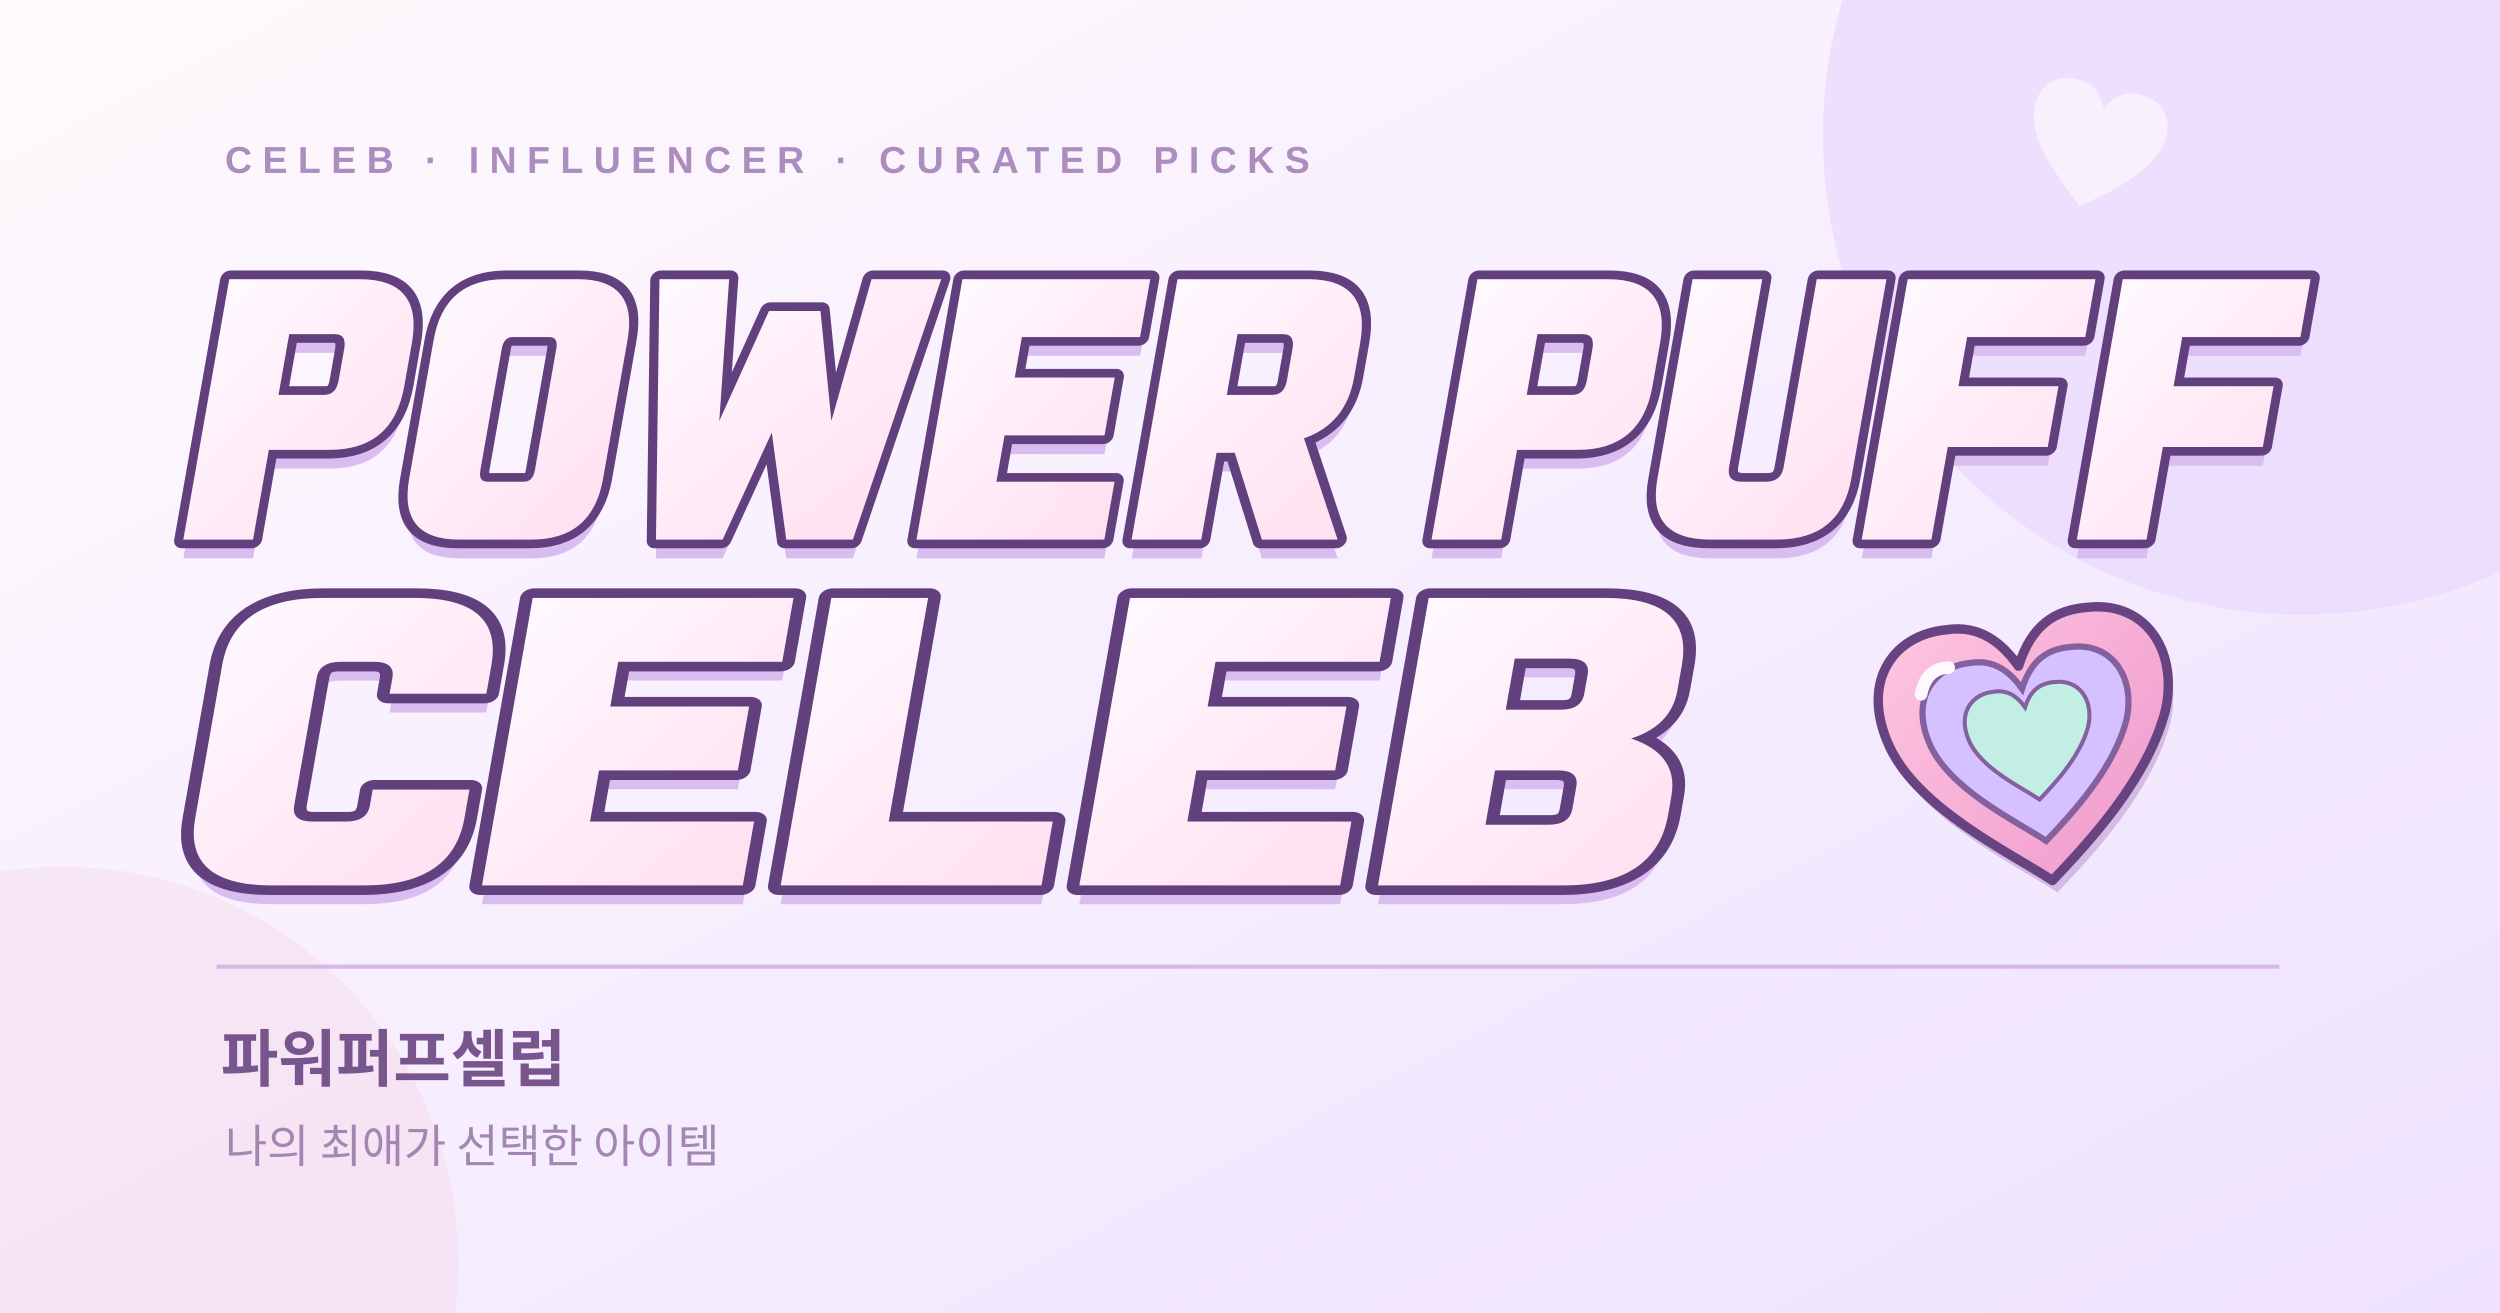
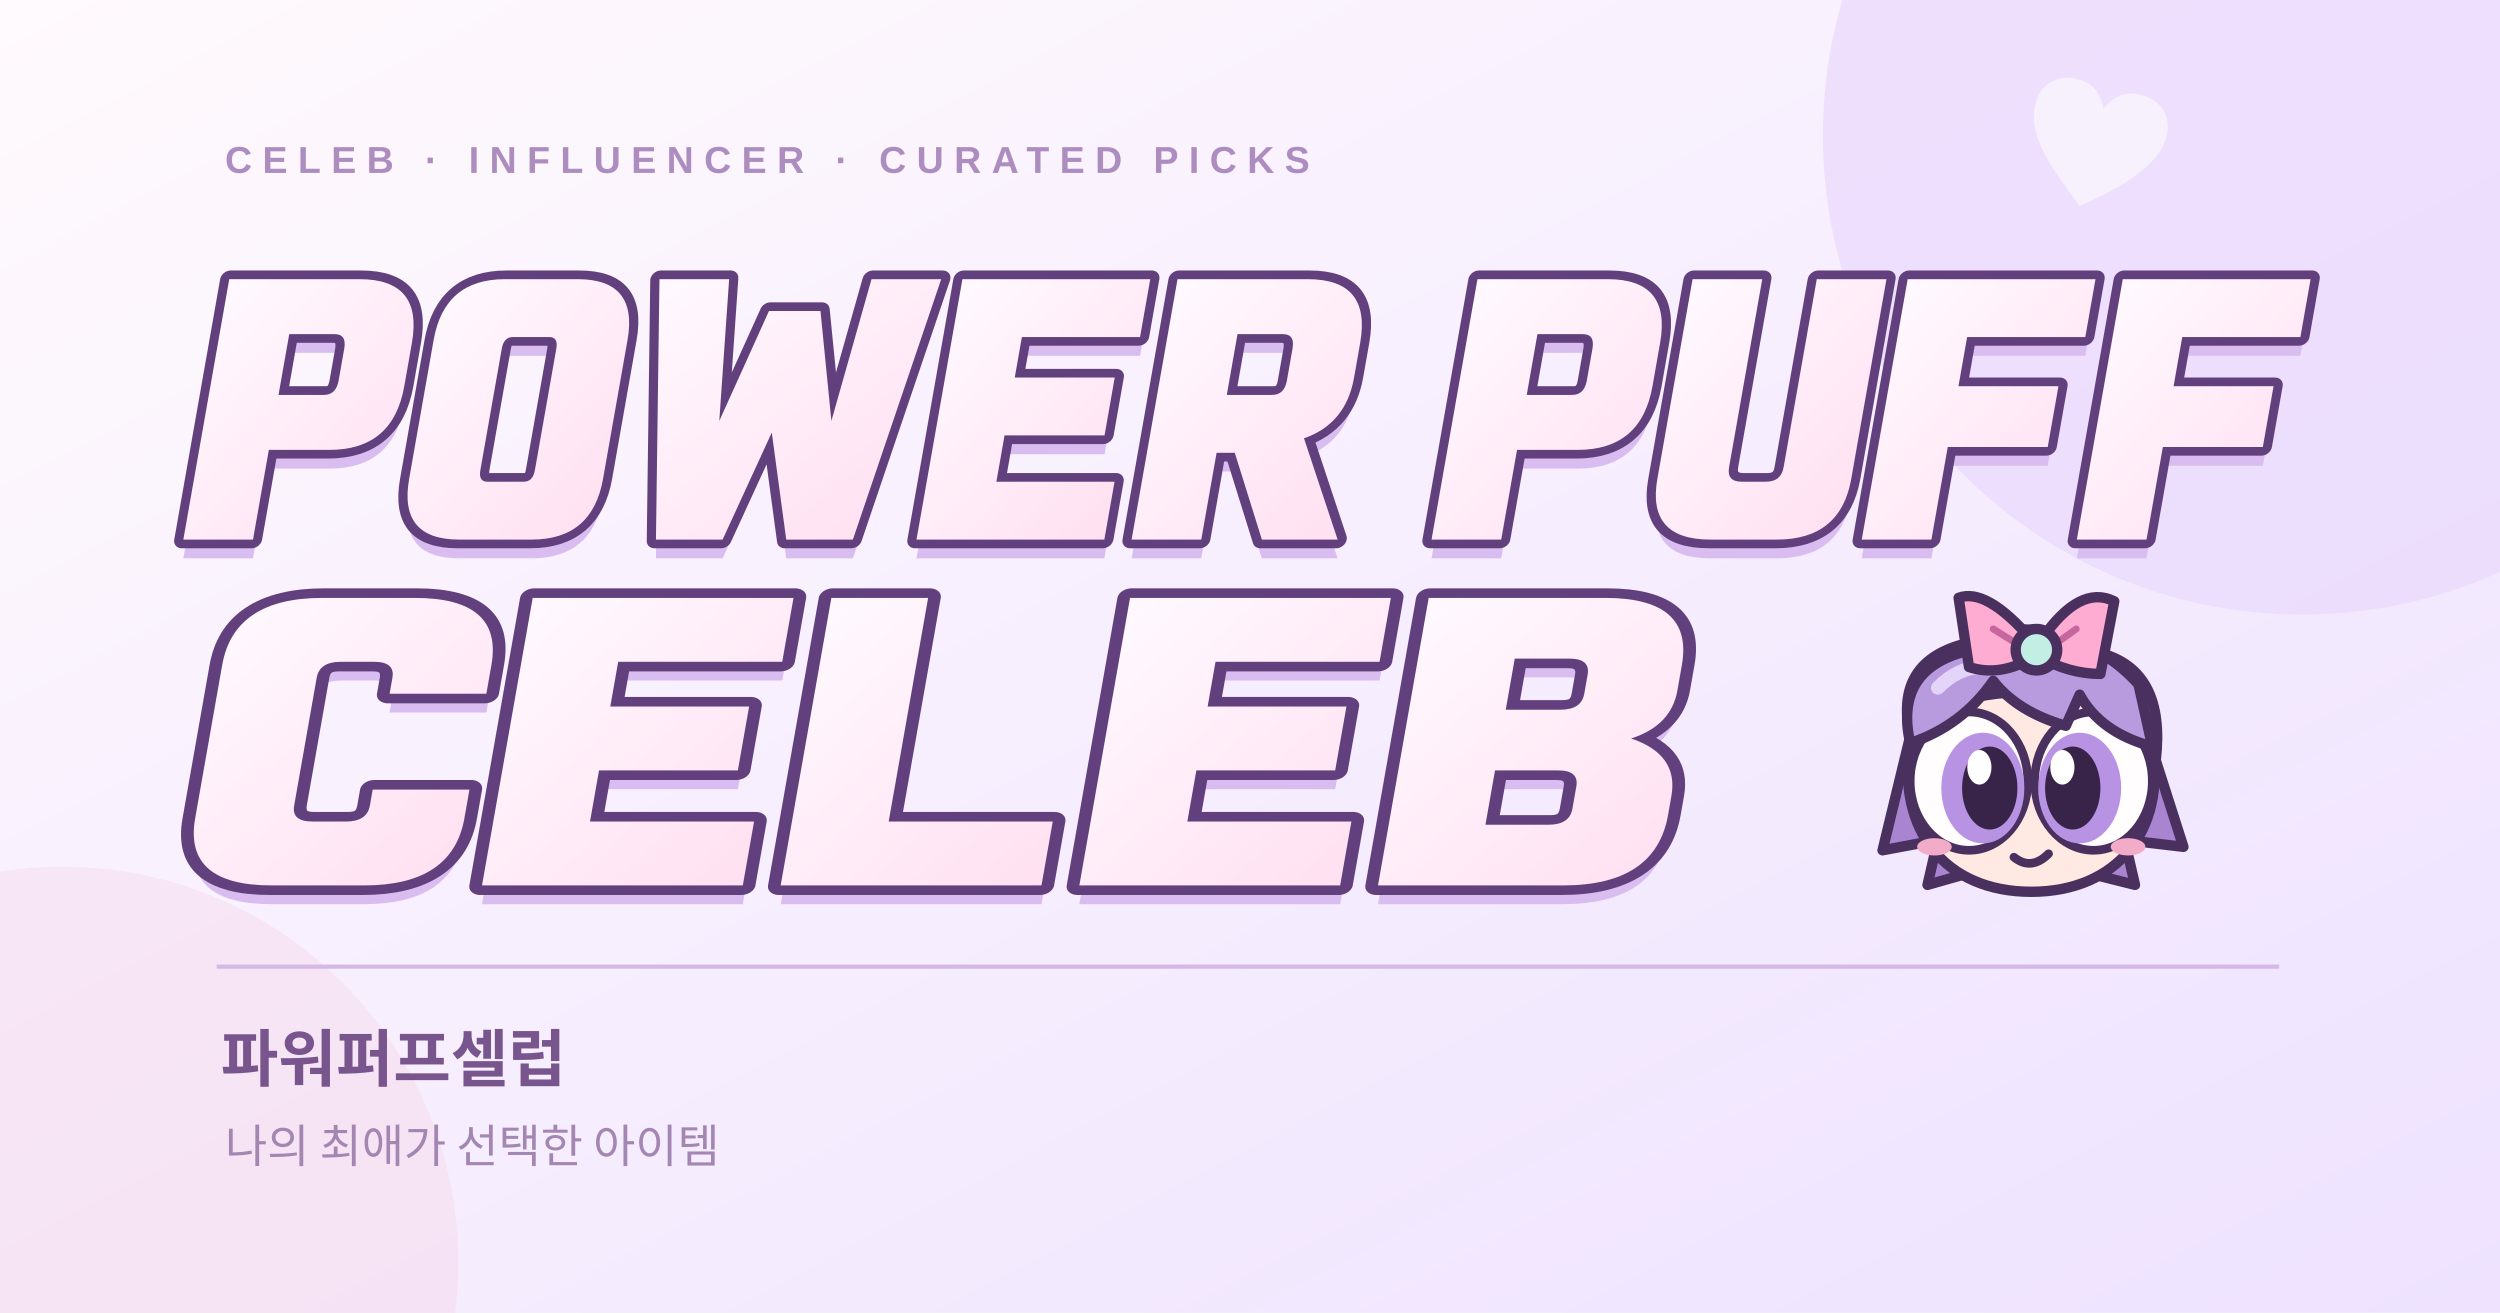
<svg xmlns="http://www.w3.org/2000/svg" viewBox="0 0 1200 630" role="img" aria-label="파워퍼프셀럽 — 연예인과 인플루언서가 선택한 상품">
  <defs>
    <linearGradient id="social-bg" x1="0" y1="0" x2="1" y2="1">
      <stop stop-color="#fffafd" />
      <stop offset="1" stop-color="#eee2ff" />
    </linearGradient>
    <linearGradient id="social-ink" x1="0" y1="0" x2="1" y2="1">
      <stop stop-color="#fff9ff" />
      <stop offset="1" stop-color="#ffe0f1" />
    </linearGradient>
  </defs>
  <rect width="1200" height="630" fill="url(#social-bg)" />
  <circle cx="1105" cy="65" r="230" fill="#e8d7fc" opacity=".65" />
  <circle cx="30" cy="606" r="190" fill="#f6ddec" opacity=".55" />
  <path d="M50 91C38 80 10 61 5 39C0 18 13 6 29 7C40 7 46 14 50 22C56 10 64 6 75 7C93 8 101 25 94 43C85 64 63 81 50 91Z" transform="translate(970 36) scale(.7) rotate(14 50 50)" fill="#fff" opacity=".55" />
  <text x="108" y="83" fill="#ad8dbf" font-family="Arial, sans-serif" font-size="18" font-weight="700" letter-spacing="5">CELEB · INFLUENCER · CURATED PICKS</text>
  <g transform="translate(0 9)">
    <g fill="#d9bdf0" fill-rule="evenodd" transform="translate(110.0409 134) skewX(-10) scale(1.454222 1.388889)">
      <path transform="translate(0 0)" d="M0 90V0H43Q64 0 64 22V37Q64 59 43 59H23V90ZM23 19V40H38Q42 40 42 35V24Q42 19 38 19Z" />
      <path transform="translate(71 0)" d="M20 0H44Q64 0 64 21V69Q64 90 44 90H20Q0 90 0 69V21Q0 0 20 0ZM26 20Q23 20 23 24V66Q23 70 26 70H38Q41 70 41 66V24Q41 20 38 20Z" />
      <path transform="translate(142 0)" d="M0 0H23L28 49L38 11H55L65 49L70 0H93L79 90H57L46 53L36 90H14Z" />
      <path transform="translate(242 0)" d="M0 0H62V20H23V34H56V54H23V70H62V90H0Z" />
      <path transform="translate(313 0)" d="M0 90V0H43Q64 0 64 22V34Q64 50 51 55L68 90H43L29 60H23V90ZM23 19V40H38Q42 40 42 35V24Q42 19 38 19Z" />
      <path transform="translate(412 0)" d="M0 90V0H43Q64 0 64 22V37Q64 59 43 59H23V90ZM23 19V40H38Q42 40 42 35V24Q42 19 38 19Z" />
      <path transform="translate(483 0)" d="M0 0H23V65Q23 70 28 70H36Q41 70 41 65V0H64V69Q64 90 43 90H21Q0 90 0 69Z" />
      <path transform="translate(554 0)" d="M0 0H62V20H23V37H56V58H23V90H0Z" />
      <path transform="translate(625 0)" d="M0 0H62V20H23V37H56V58H23V90H0Z" />
    </g>
    <g fill="#d9bdf0" fill-rule="evenodd" transform="translate(112.3331 287) skewX(-10) scale(2.019158 1.533333)">
      <path transform="translate(0 0)" d="M21 0H43Q64 0 64 21V30H41V25Q41 20 36 20H28Q23 20 23 25V65Q23 70 28 70H36Q41 70 41 65V60H64V69Q64 90 43 90H21Q0 90 0 69V21Q0 0 21 0Z" />
      <path transform="translate(71 0)" d="M0 0H62V20H23V34H56V54H23V70H62V90H0Z" />
      <path transform="translate(142 0)" d="M0 0H23V70H62V90H0Z" />
      <path transform="translate(213 0)" d="M0 0H62V20H23V34H56V54H23V70H62V90H0Z" />
      <path transform="translate(284 0)" d="M0 90V0H42Q63 0 63 21V29Q63 40 54 44Q66 49 66 62V68Q66 90 44 90ZM23 19V35H36Q41 35 41 30V24Q41 19 36 19ZM23 54V71H38Q43 71 43 66V59Q43 54 38 54Z" />
    </g>
  </g>
  <g fill="url(#social-ink)" stroke="#62407e" stroke-width="6" stroke-linejoin="round" paint-order="stroke fill" fill-rule="evenodd" transform="translate(110.0409 134) skewX(-10) scale(1.454222 1.388889)">
    <path transform="translate(0 0)" d="M0 90V0H43Q64 0 64 22V37Q64 59 43 59H23V90ZM23 19V40H38Q42 40 42 35V24Q42 19 38 19Z" />
    <path transform="translate(71 0)" d="M20 0H44Q64 0 64 21V69Q64 90 44 90H20Q0 90 0 69V21Q0 0 20 0ZM26 20Q23 20 23 24V66Q23 70 26 70H38Q41 70 41 66V24Q41 20 38 20Z" />
    <path transform="translate(142 0)" d="M0 0H23L28 49L38 11H55L65 49L70 0H93L79 90H57L46 53L36 90H14Z" />
    <path transform="translate(242 0)" d="M0 0H62V20H23V34H56V54H23V70H62V90H0Z" />
    <path transform="translate(313 0)" d="M0 90V0H43Q64 0 64 22V34Q64 50 51 55L68 90H43L29 60H23V90ZM23 19V40H38Q42 40 42 35V24Q42 19 38 19Z" />
    <path transform="translate(412 0)" d="M0 90V0H43Q64 0 64 22V37Q64 59 43 59H23V90ZM23 19V40H38Q42 40 42 35V24Q42 19 38 19Z" />
    <path transform="translate(483 0)" d="M0 0H23V65Q23 70 28 70H36Q41 70 41 65V0H64V69Q64 90 43 90H21Q0 90 0 69Z" />
    <path transform="translate(554 0)" d="M0 0H62V20H23V37H56V58H23V90H0Z" />
    <path transform="translate(625 0)" d="M0 0H62V20H23V37H56V58H23V90H0Z" />
  </g>
  <g fill="url(#social-ink)" stroke="#62407e" stroke-width="6" stroke-linejoin="round" paint-order="stroke fill" fill-rule="evenodd" transform="translate(112.3331 287) skewX(-10) scale(2.019158 1.533333)">
    <path transform="translate(0 0)" d="M21 0H43Q64 0 64 21V30H41V25Q41 20 36 20H28Q23 20 23 25V65Q23 70 28 70H36Q41 70 41 65V60H64V69Q64 90 43 90H21Q0 90 0 69V21Q0 0 21 0Z" />
    <path transform="translate(71 0)" d="M0 0H62V20H23V34H56V54H23V70H62V90H0Z" />
    <path transform="translate(142 0)" d="M0 0H23V70H62V90H0Z" />
    <path transform="translate(213 0)" d="M0 0H62V20H23V34H56V54H23V70H62V90H0Z" />
    <path transform="translate(284 0)" d="M0 90V0H42Q63 0 63 21V29Q63 40 54 44Q66 49 66 62V68Q66 90 44 90ZM23 19V35H36Q41 35 41 30V24Q41 19 36 19ZM23 54V71H38Q43 71 43 66V59Q43 54 38 54Z" />
  </g>
-   <g transform="translate(900 286) scale(1.51)">
-     <defs>
-       <linearGradient id="social-heart" x1="0" y1="0" x2="1" y2="1">
-         <stop stop-color="#ffc5e1" />
-         <stop offset="1" stop-color="#ee97ca" />
-       </linearGradient>
-     </defs>
-     <g transform="rotate(-9 50 50)">
-       <path d="M50 91C38 80 10 61 5 39C0 18 13 6 29 7C40 7 46 14 50 22C56 10 64 6 75 7C93 8 101 25 94 43C85 64 63 81 50 91Z" transform="translate(1 4)" fill="#9868b2" opacity=".35" />
-       <path d="M50 91C38 80 10 61 5 39C0 18 13 6 29 7C40 7 46 14 50 22C56 10 64 6 75 7C93 8 101 25 94 43C85 64 63 81 50 91Z" fill="url(#social-heart)" stroke="#684381" stroke-width="3" stroke-linejoin="round" />
-       <path d="M50 91C38 80 10 61 5 39C0 18 13 6 29 7C40 7 46 14 50 22C56 10 64 6 75 7C93 8 101 25 94 43C85 64 63 81 50 91Z" transform="translate(50 47) scale(.71) translate(-50 -47)" fill="#d5c1ff" stroke="#85609f" stroke-width="2.8" />
-       <path d="M50 91C38 80 10 61 5 39C0 18 13 6 29 7C40 7 46 14 50 22C56 10 64 6 75 7C93 8 101 25 94 43C85 64 63 81 50 91Z" transform="translate(50 46) scale(.43) translate(-50 -47)" fill="#c2eee4" stroke="#85609f" stroke-width="3" />
-       <path d="M18 26Q21 18 28 19" fill="none" stroke="#fff8ff" stroke-width="4" stroke-linecap="round" />
+   <g transform="translate(892 277) scale(1.66)">
+     <g stroke="#49305e" stroke-width="3" stroke-linecap="round" stroke-linejoin="round">
+       <path d="M15 46Q10 24 32 19Q50 10 70 22Q89 27 86 53L94 78L77 76L80 89L64 85H34L20 89L23 76L7 79Z" fill="#a884d1" />
+       <path d="M15 48C15 29 84 27 85 49C89 73 75 91 50 91C25 91 11 73 15 48Z" fill="#ffe9e2" />
+       <ellipse cx="32" cy="59" rx="17" ry="20" fill="#fffdfd" stroke-width="2.5" />
+       <ellipse cx="68" cy="59" rx="17" ry="20" fill="#fffdfd" stroke-width="2.5" />
+       <ellipse cx="36" cy="61" rx="12" ry="16" fill="#b893e3" stroke="none" />
+       <ellipse cx="64" cy="61" rx="12" ry="16" fill="#b893e3" stroke="none" />
+       <ellipse cx="38" cy="61" rx="8" ry="12" fill="#382449" stroke="none" />
+       <ellipse cx="62" cy="61" rx="8" ry="12" fill="#382449" stroke="none" />
+       <g fill="#fff" stroke="none">
+         <ellipse cx="35" cy="55" rx="3.5" ry="5" />
+         <ellipse cx="59" cy="55" rx="3.5" ry="5" />
+       </g>
+       <path d="M15 48Q10 26 33 21Q62 10 81 31L85 49Q70 45 64 34L60 43Q46 39 39 30Q30 43 15 48Z" fill="#b89ade" />
+       <path d="M23 32Q29 26 36 26" fill="none" stroke="#e5d4fa" stroke-width="4" />
+       <path d="M45 81Q50 85 55 80" fill="none" stroke-width="2.5" />
+       <g fill="#f2acc7" stroke="none">
+         <ellipse cx="22" cy="78" rx="5" ry="2.5" />
+         <ellipse cx="78" cy="78" rx="5" ry="2.5" />
+       </g>
+       <path d="M50 18Q37 3 29 6L32 26Q41 29 51 23Z" fill="#ffacd3" />
+       <path d="M53 18Q64 2 74 7L70 28Q61 28 52 23Z" fill="#ffacd3" />
+       <path d="M39 15L47 20M63 15L56 20" fill="none" stroke="#c6669d" stroke-width="2" />
+       <ellipse cx="51.5" cy="21" rx="6" ry="6" fill="#c2eee4" />
    </g>
  </g>
  <path d="M104 464H1094" stroke="#d4b8e6" stroke-width="2" />
  <text x="106" y="519" fill="#79558e" font-family="Arial, sans-serif" font-size="30" font-weight="700">파워퍼프셀럽</text>
  <text x="108" y="558" fill="#a386b2" font-family="Arial, sans-serif" font-size="22">나의 최애가 선택한 아이템</text>
</svg>
